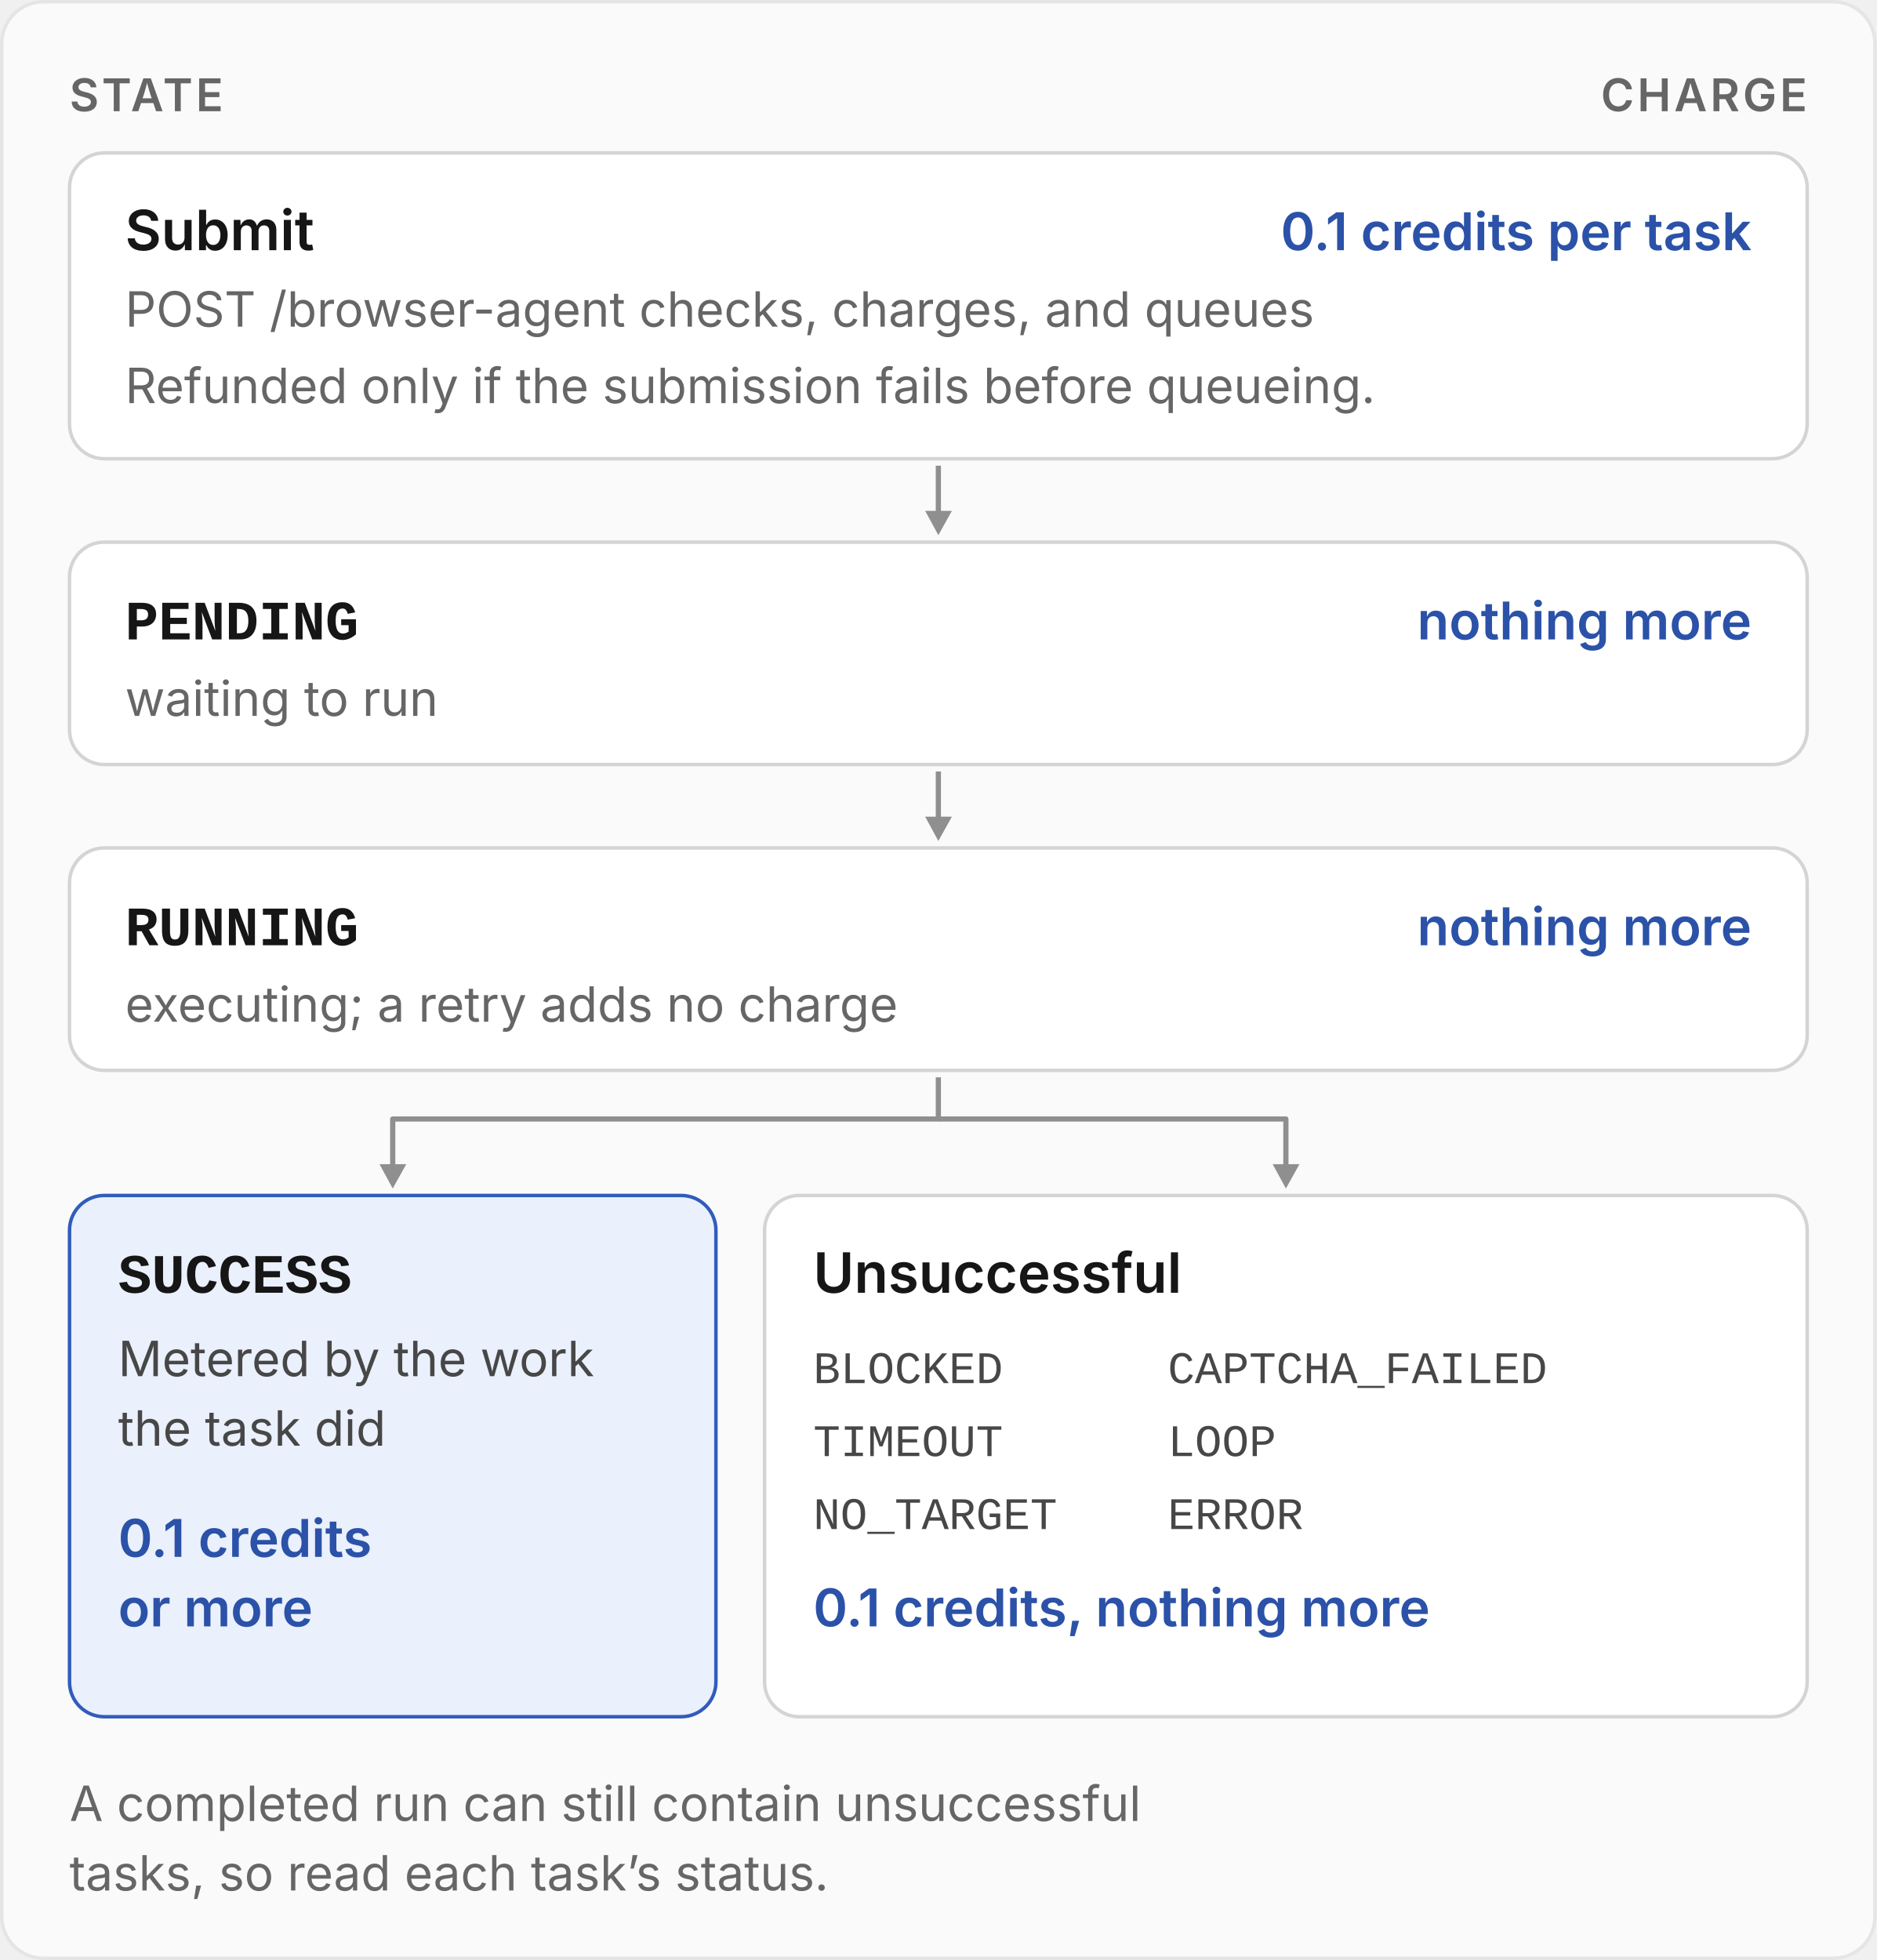
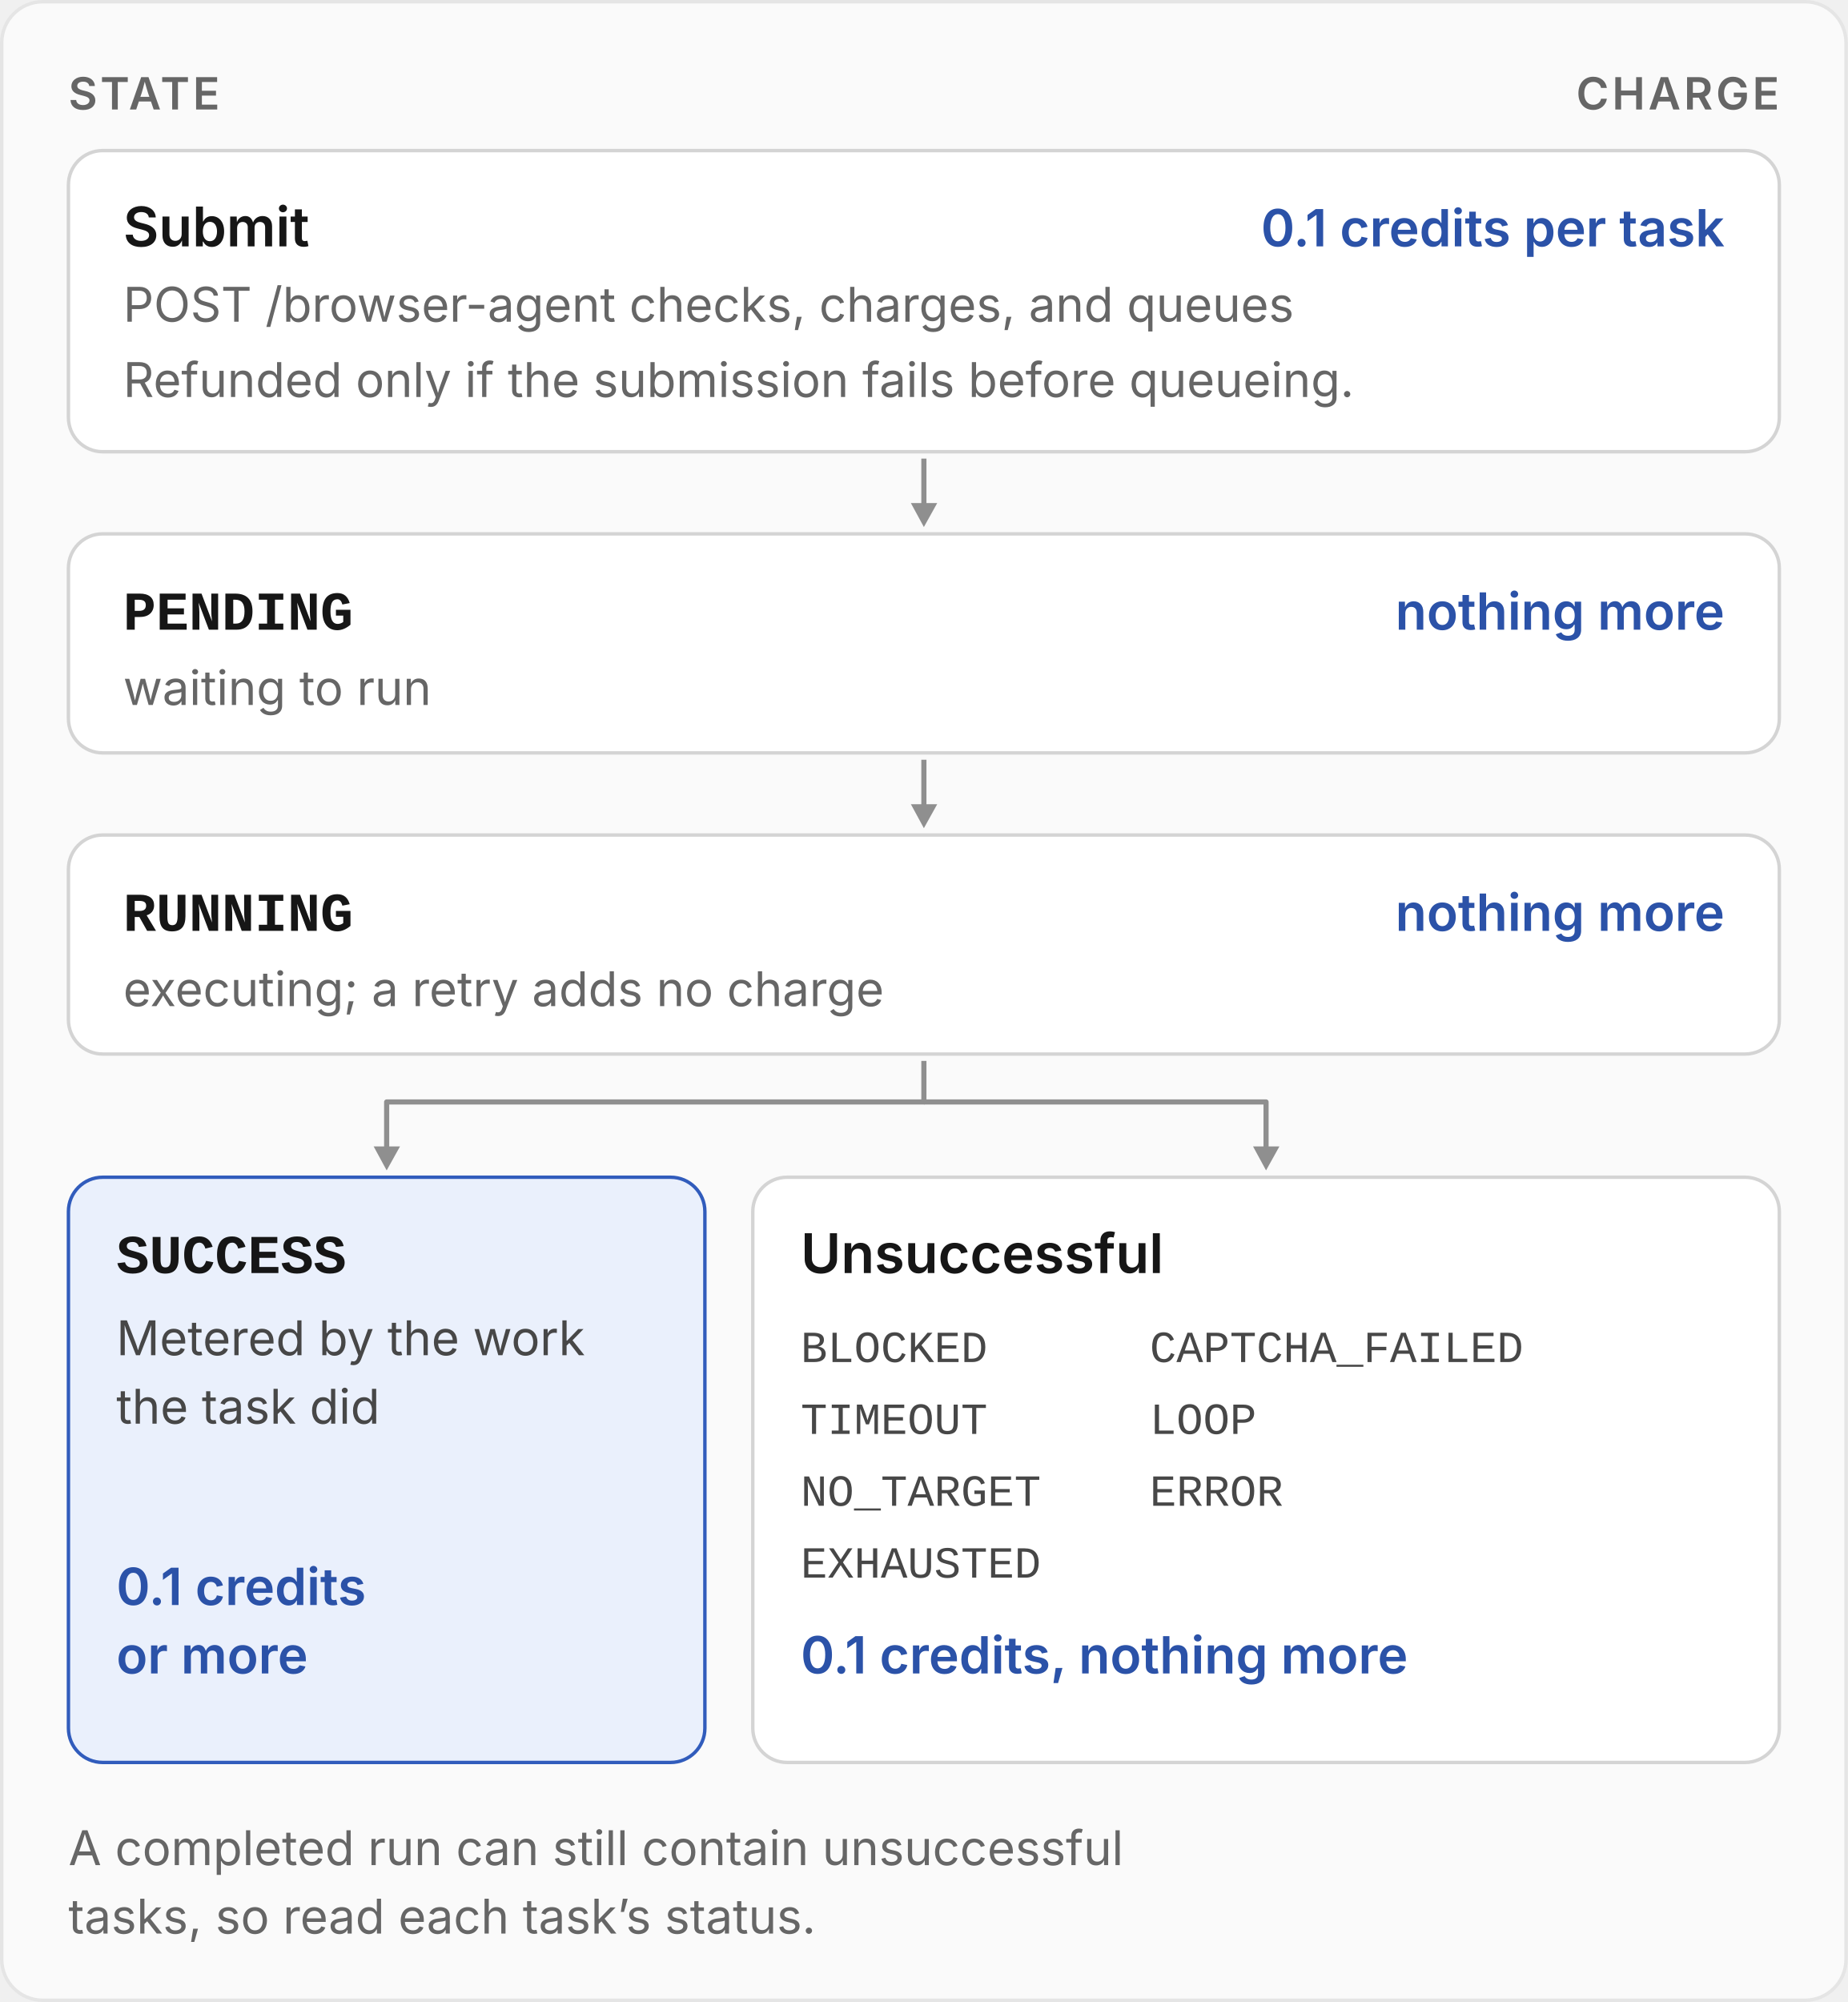
- <svg xmlns="http://www.w3.org/2000/svg" width="540" height="564" viewBox="0 0 540 564" role="img" aria-labelledby="title desc">
+ <svg xmlns="http://www.w3.org/2000/svg" width="540" height="585" viewBox="0 0 540 585" role="img" aria-labelledby="title desc">
  <style>
text{font-family:Inter, ui-sans-serif, -apple-system, BlinkMacSystemFont, "Segoe UI", Roboto, "Helvetica Neue", Arial, sans-serif}
.m{font-family:ui-monospace, SFMono-Regular, Menlo, Monaco, Consolas, "Liberation Mono", monospace}
.b{font-weight:600}
.cap{letter-spacing:.07em}
.bg{fill:#fafafa;stroke:#e5e5e5}
.n{fill:#ffffff;stroke:#d4d4d4}
.na{fill:#eaf0fc;stroke:#315cbc}
.soft{fill:#f0f0f0}
.fa{fill:#315cbc}
.fsa{fill:#eaf0fc}
.t1{fill:#161616}
.t2{fill:#474747}
.t3{fill:#666666}
.ta{fill:#2b52a8}
.ton{fill:#ffffff}
.ln{fill:none;stroke:#8f8f8f}
.lna{fill:none;stroke:#315cbc}
.hd{fill:#8f8f8f}
.hda{fill:#315cbc}
.rule{fill:none;stroke:#e3e3e3}
</style>
-   <rect x="0.5" y="0.5" width="539" height="563" rx="12" class="bg" />
+   <rect x="0.5" y="0.5" width="539" height="584" rx="12" class="bg" />
  <text x="20" y="32" font-size="13" class="t3 b cap">STATE</text>
  <text x="520" y="32" font-size="13" class="t3 b cap" text-anchor="end">CHARGE</text>
  <rect x="20" y="44" width="500" height="88" rx="10" class="n" />
  <text x="36" y="72" font-size="16" class="t1 b">Submit</text>
  <text x="36" y="94" font-size="14" class="t3">POST /browser-agent checks, charges, and queues</text>
  <text x="504" y="72" font-size="15" class="ta b" text-anchor="end">0.1 credits per task</text>
  <text x="36" y="116" font-size="14" class="t3">Refunded only if the submission fails before queueing.</text>
  <path d="M270 134L270 148" class="ln" stroke-width="1.5" stroke-linejoin="round" />
  <path d="M270 154L266.2 147L273.9 147Z" class="hd" />
  <rect x="20" y="156" width="500" height="64" rx="10" class="n" />
  <text x="36" y="184" font-size="16" class="t1 b m">PENDING</text>
  <text x="36" y="206" font-size="14" class="t3">waiting to run</text>
  <text x="504" y="184" font-size="15" class="ta b" text-anchor="end">nothing more</text>
  <path d="M270 222L270 236" class="ln" stroke-width="1.5" stroke-linejoin="round" />
  <path d="M270 242L266.2 235L273.9 235Z" class="hd" />
  <rect x="20" y="244" width="500" height="64" rx="10" class="n" />
  <text x="36" y="272" font-size="16" class="t1 b m">RUNNING</text>
  <text x="36" y="294" font-size="14" class="t3">executing; a retry adds no charge</text>
  <text x="504" y="272" font-size="15" class="ta b" text-anchor="end">nothing more</text>
  <path d="M270 310L270 322L113 322L113 336" class="ln" stroke-width="1.5" stroke-linejoin="round" />
  <path d="M113 342L109.2 335L116.9 335Z" class="hd" />
  <path d="M270 322L370 322L370 336" class="ln" stroke-width="1.5" stroke-linejoin="round" />
  <path d="M370 342L366.2 335L373.9 335Z" class="hd" />
-   <rect x="20" y="344" width="186" height="150" rx="10" class="na" />
+   <rect x="20" y="344" width="186" height="171" rx="10" class="na" />
  <text x="34" y="372" font-size="16" class="t1 b m">SUCCESS</text>
  <text x="34" y="396" font-size="14" class="t2">Metered by the work</text>
  <text x="34" y="416" font-size="14" class="t2">the task did</text>
-   <text x="34" y="448" font-size="15" class="ta b">0.1 credits</text>
-   <text x="34" y="468" font-size="15" class="ta b">or more</text>
-   <rect x="220" y="344" width="300" height="150" rx="10" class="n" />
+   <text x="34" y="469" font-size="15" class="ta b">0.1 credits</text>
+   <text x="34" y="489" font-size="15" class="ta b">or more</text>
+   <rect x="220" y="344" width="300" height="171" rx="10" class="n" />
  <text x="234" y="372" font-size="16" class="t1 b">Unsuccessful</text>
  <text x="234" y="398" font-size="13" class="t2 m">BLOCKED</text>
  <text x="336" y="398" font-size="13" class="t2 m">CAPTCHA_FAILED</text>
  <text x="234" y="419" font-size="13" class="t2 m">TIMEOUT</text>
  <text x="336" y="419" font-size="13" class="t2 m">LOOP</text>
  <text x="234" y="440" font-size="13" class="t2 m">NO_TARGET</text>
  <text x="336" y="440" font-size="13" class="t2 m">ERROR</text>
-   <text x="234" y="468" font-size="15" class="ta b">0.1 credits, nothing more</text>
-   <text x="20" y="524" font-size="14" class="t3">A completed run can still contain unsuccessful</text>
-   <text x="20" y="544" font-size="14" class="t3">tasks, so read each task’s status.</text>
+   <text x="234" y="461" font-size="13" class="t2 m">EXHAUSTED</text>
+   <text x="234" y="489" font-size="15" class="ta b">0.1 credits, nothing more</text>
+   <text x="20" y="545" font-size="14" class="t3">A completed run can still contain unsuccessful</text>
+   <text x="20" y="565" font-size="14" class="t3">tasks, so read each task’s status.</text>
</svg>
